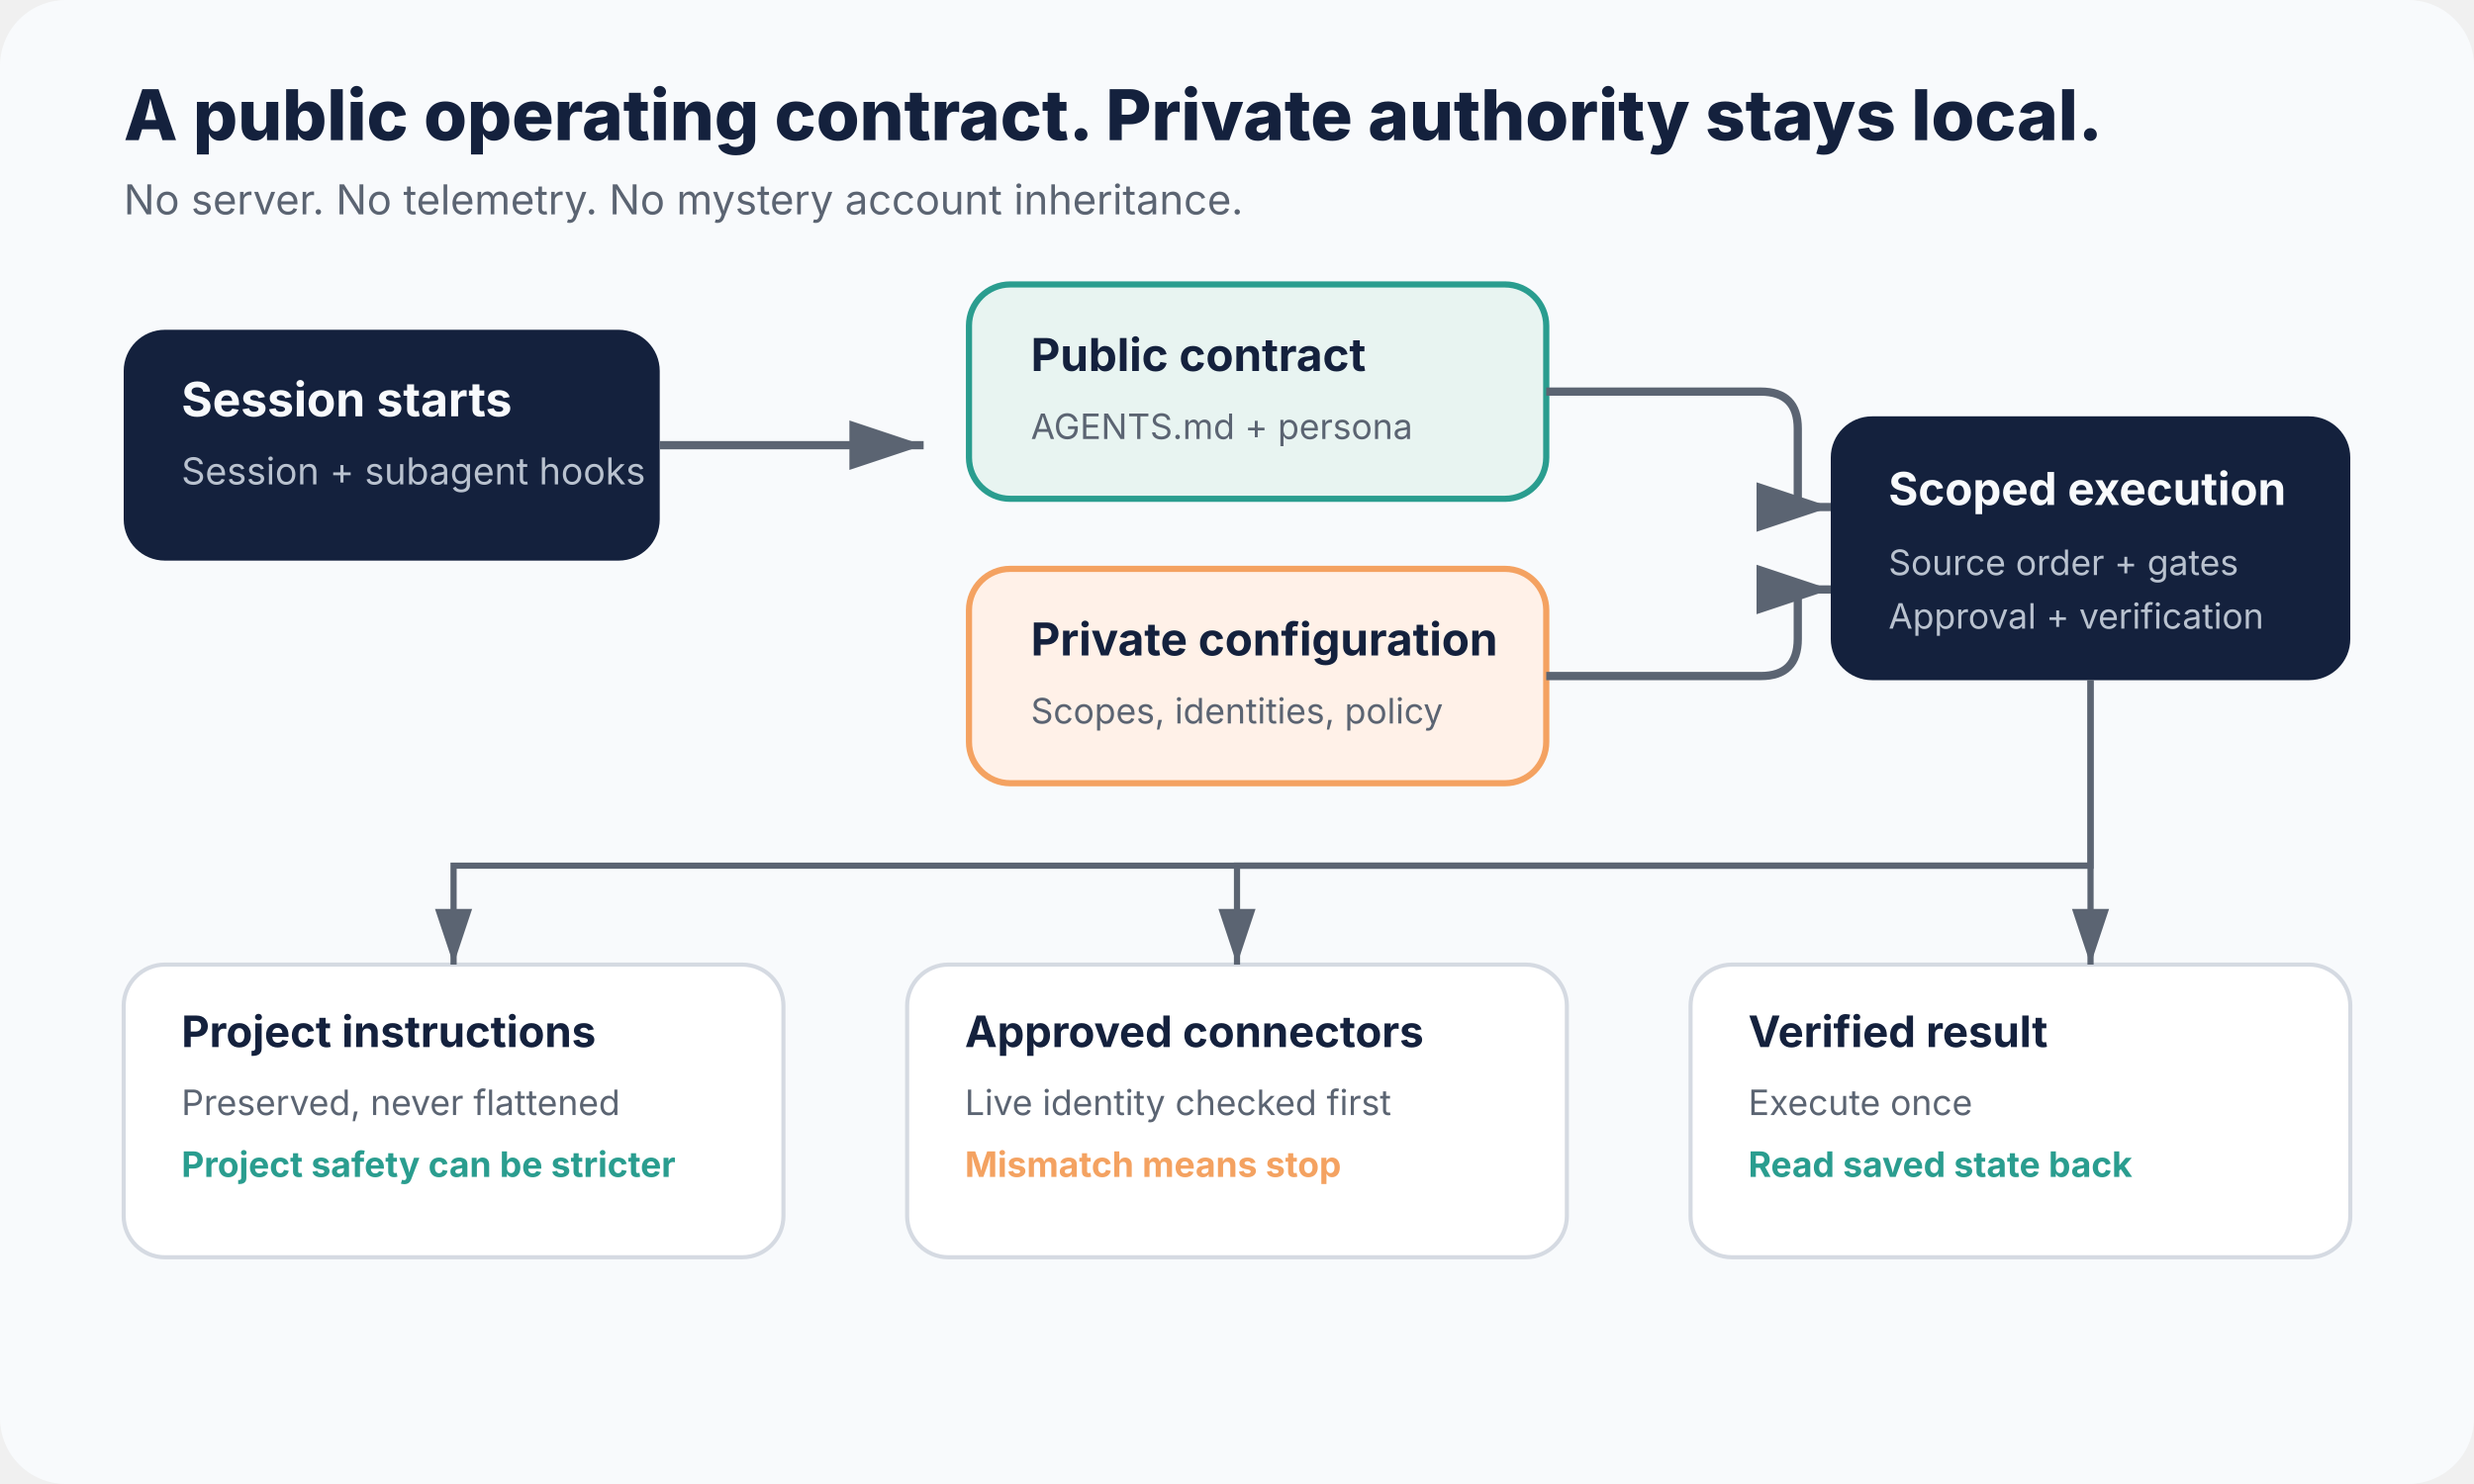
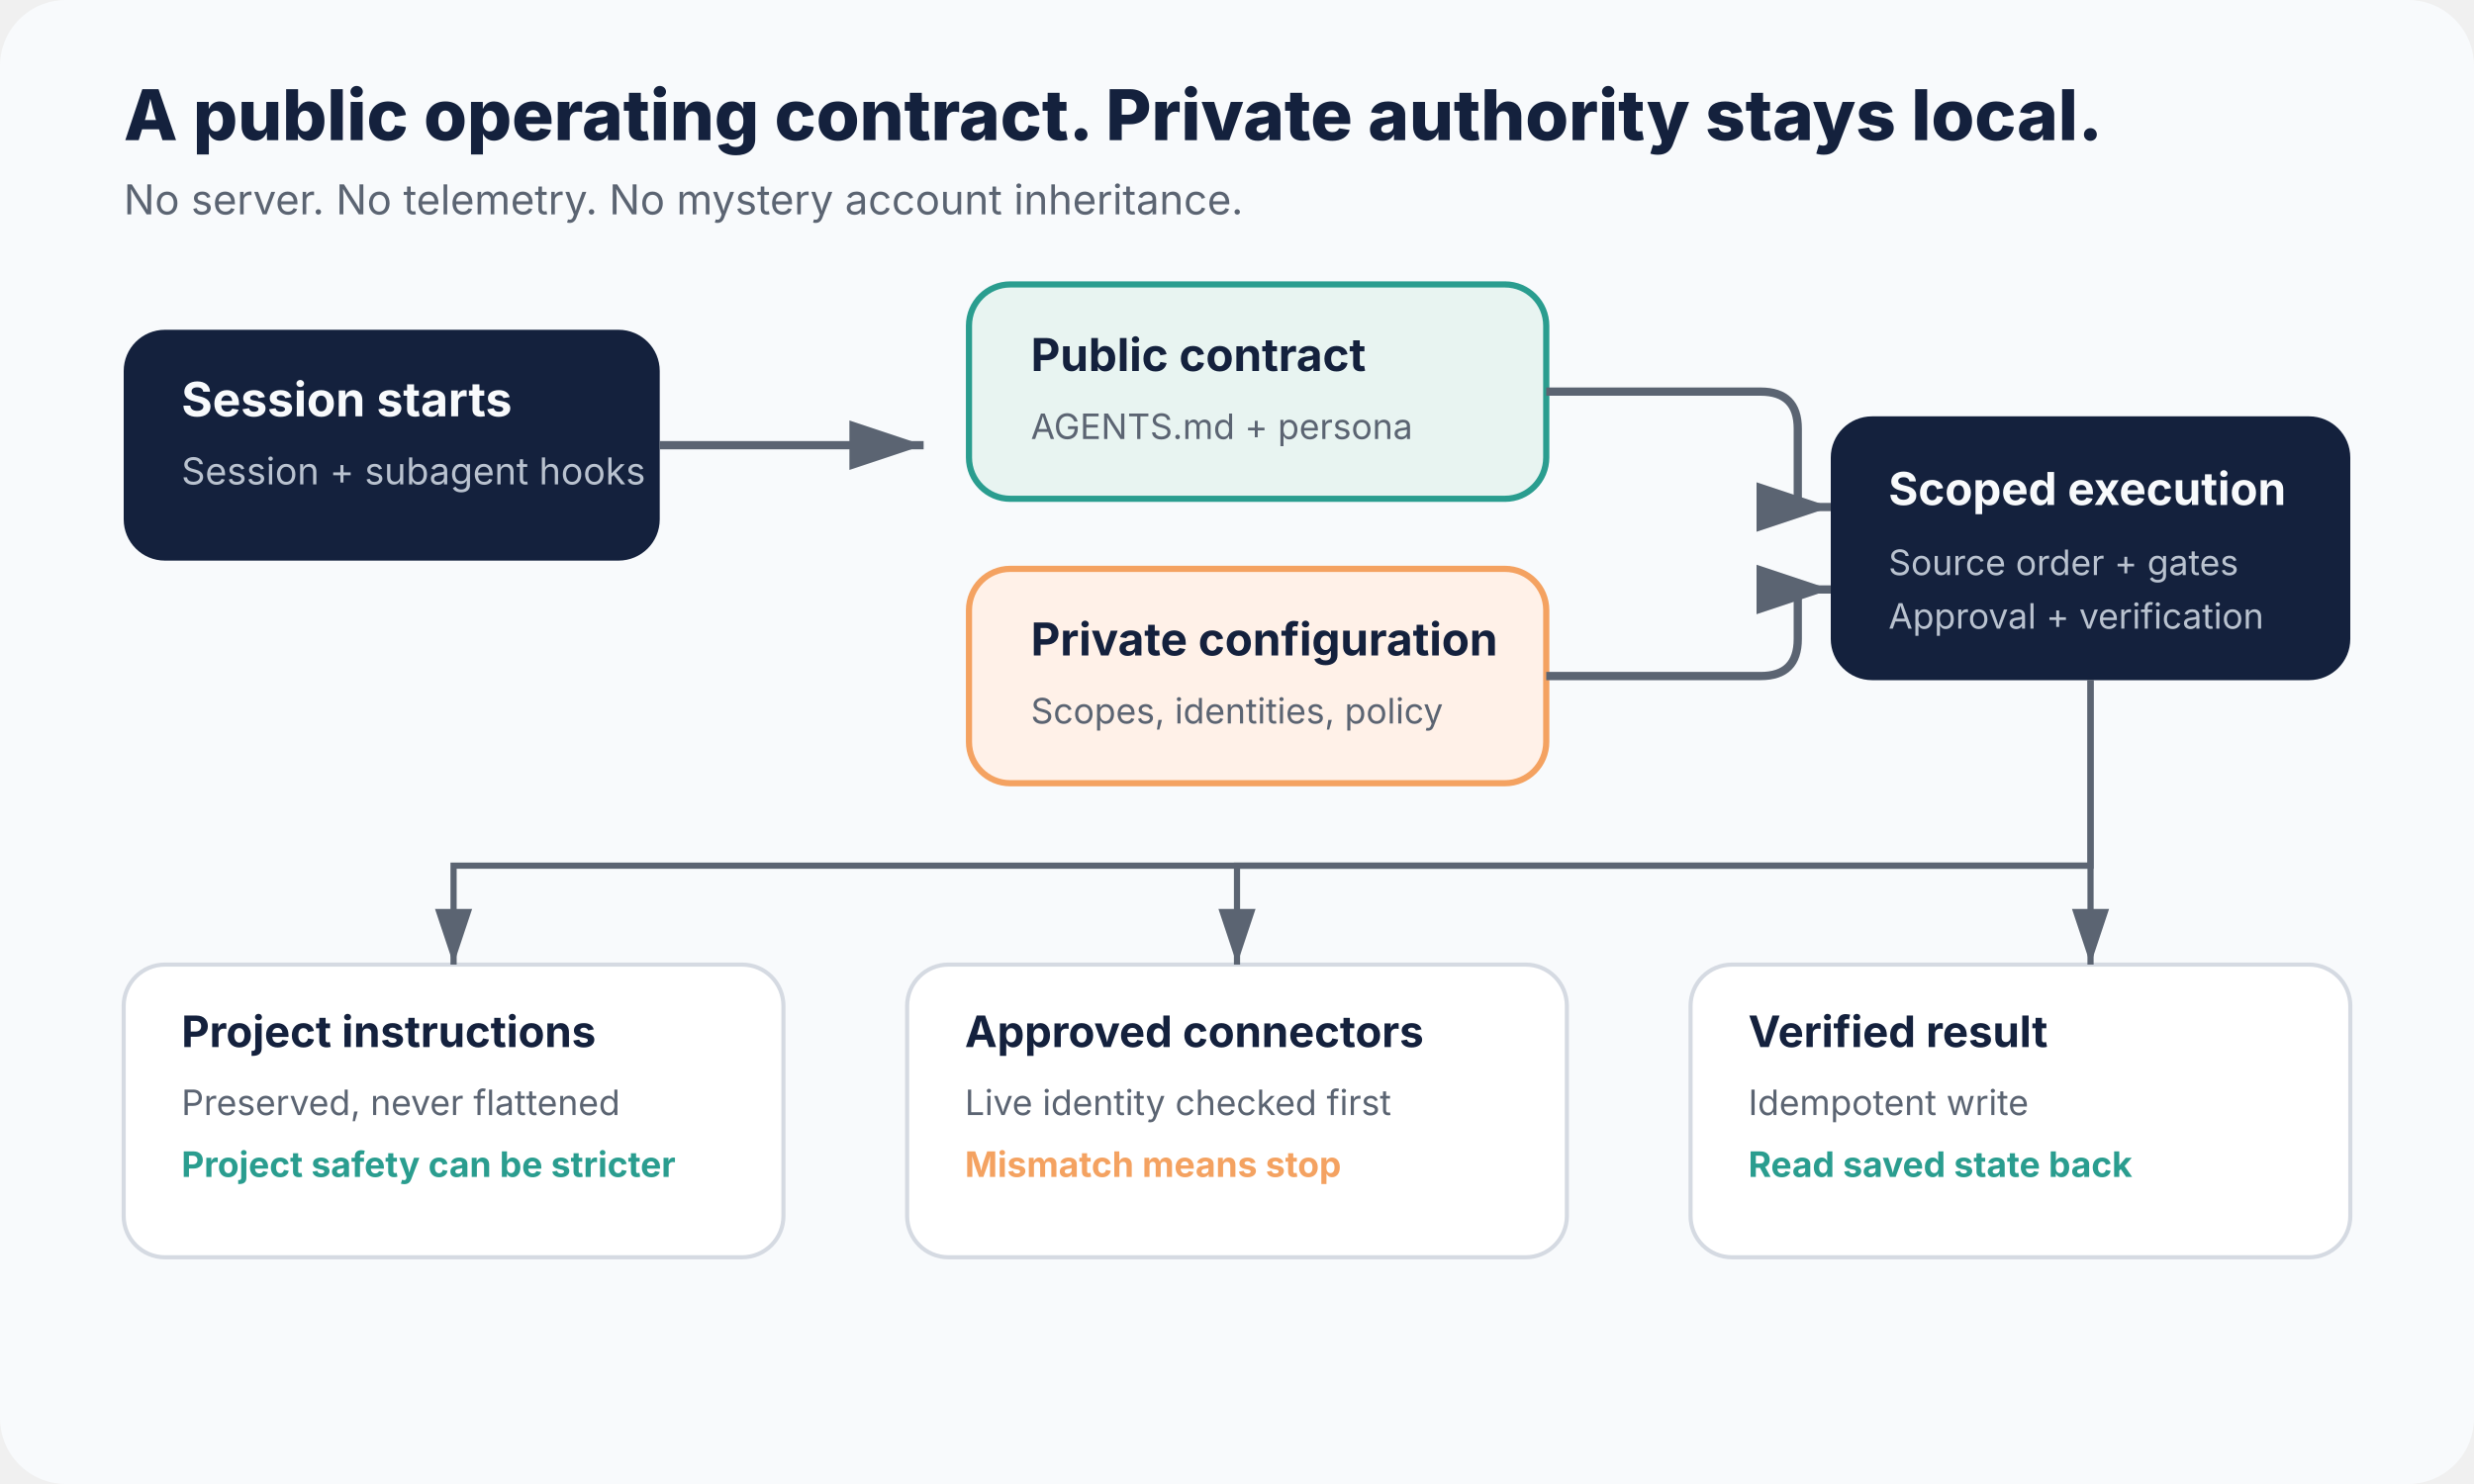
<svg xmlns="http://www.w3.org/2000/svg" viewBox="0 0 1200 720" role="img" aria-labelledby="title desc">
  <defs>
    <marker id="arrow" markerWidth="10" markerHeight="10" refX="9" refY="3" orient="auto" markerUnits="strokeWidth">
      <path d="M0,0 L0,6 L9,3 z" fill="#5B6472" />
    </marker>
  </defs>
  <rect width="1200" height="720" rx="32" fill="#F8FAFC" />
  <text x="60" y="68" fill="#14213D" font-family="Inter, Segoe UI, Arial, sans-serif" font-size="34" font-weight="800">A public operating contract. Private authority stays local.</text>
  <text x="60" y="104" fill="#5B6472" font-family="Inter, Segoe UI, Arial, sans-serif" font-size="20">No server. No telemetry. No mystery account inheritance.</text>
  <g font-family="Inter, Segoe UI, Arial, sans-serif">
    <rect x="60" y="160" width="260" height="112" rx="20" fill="#14213D" />
    <text x="88" y="202" fill="#F8FAFC" font-size="23" font-weight="700">Session starts</text>
    <text x="88" y="235" fill="#B9C2CF" font-size="18">Session + subagent hooks</text>
    <rect x="470" y="138" width="280" height="104" rx="20" fill="#E8F4F1" stroke="#2A9D8F" stroke-width="3" />
    <text x="500" y="180" fill="#14213D" font-size="22" font-weight="700">Public contract</text>
    <text x="500" y="213" fill="#5B6472" font-size="17">AGENTS.md + persona</text>
    <rect x="470" y="276" width="280" height="104" rx="20" fill="#FFF1E8" stroke="#F4A261" stroke-width="3" />
    <text x="500" y="318" fill="#14213D" font-size="22" font-weight="700">Private configuration</text>
    <text x="500" y="351" fill="#5B6472" font-size="17">Scopes, identities, policy</text>
    <rect x="888" y="202" width="252" height="128" rx="20" fill="#14213D" />
    <text x="916" y="245" fill="#F8FAFC" font-size="22" font-weight="700">Scoped execution</text>
    <text x="916" y="279" fill="#B9C2CF" font-size="17">Source order + gates</text>
    <text x="916" y="305" fill="#B9C2CF" font-size="17">Approval + verification</text>
    <path d="M320 216H448" fill="none" stroke="#5B6472" stroke-width="4" marker-end="url(#arrow)" />
    <path d="M750 190H854Q872 190 872 208V246H888" fill="none" stroke="#5B6472" stroke-width="4" marker-end="url(#arrow)" />
    <path d="M750 328H854Q872 328 872 310V286H888" fill="none" stroke="#5B6472" stroke-width="4" marker-end="url(#arrow)" />
    <rect x="60" y="468" width="320" height="142" rx="20" fill="#FFFFFF" stroke="#D5DAE2" stroke-width="2" />
    <text x="88" y="508" fill="#14213D" font-size="21" font-weight="700">Project instructions</text>
    <text x="88" y="541" fill="#5B6472" font-size="17">Preserved, never flattened</text>
    <text x="88" y="571" fill="#2A9D8F" font-size="17" font-weight="700">Project safety can be stricter</text>
    <rect x="440" y="468" width="320" height="142" rx="20" fill="#FFFFFF" stroke="#D5DAE2" stroke-width="2" />
    <text x="468" y="508" fill="#14213D" font-size="21" font-weight="700">Approved connectors</text>
    <text x="468" y="541" fill="#5B6472" font-size="17">Live identity checked first</text>
    <text x="468" y="571" fill="#F4A261" font-size="17" font-weight="700">Mismatch means stop</text>
    <rect x="820" y="468" width="320" height="142" rx="20" fill="#FFFFFF" stroke="#D5DAE2" stroke-width="2" />
    <text x="848" y="508" fill="#14213D" font-size="21" font-weight="700">Verified result</text>
-     <text x="848" y="541" fill="#5B6472" font-size="17">Execute once</text>
+     <text x="848" y="541" fill="#5B6472" font-size="17">Idempotent write</text>
    <text x="848" y="571" fill="#2A9D8F" font-size="17" font-weight="700">Read saved state back</text>
    <path d="M1014 330V420H220V468" fill="none" stroke="#5B6472" stroke-width="3" marker-end="url(#arrow)" />
    <path d="M1014 420H600V468" fill="none" stroke="#5B6472" stroke-width="3" marker-end="url(#arrow)" />
    <path d="M1014 330V468" fill="none" stroke="#5B6472" stroke-width="3" marker-end="url(#arrow)" />
  </g>
</svg>
